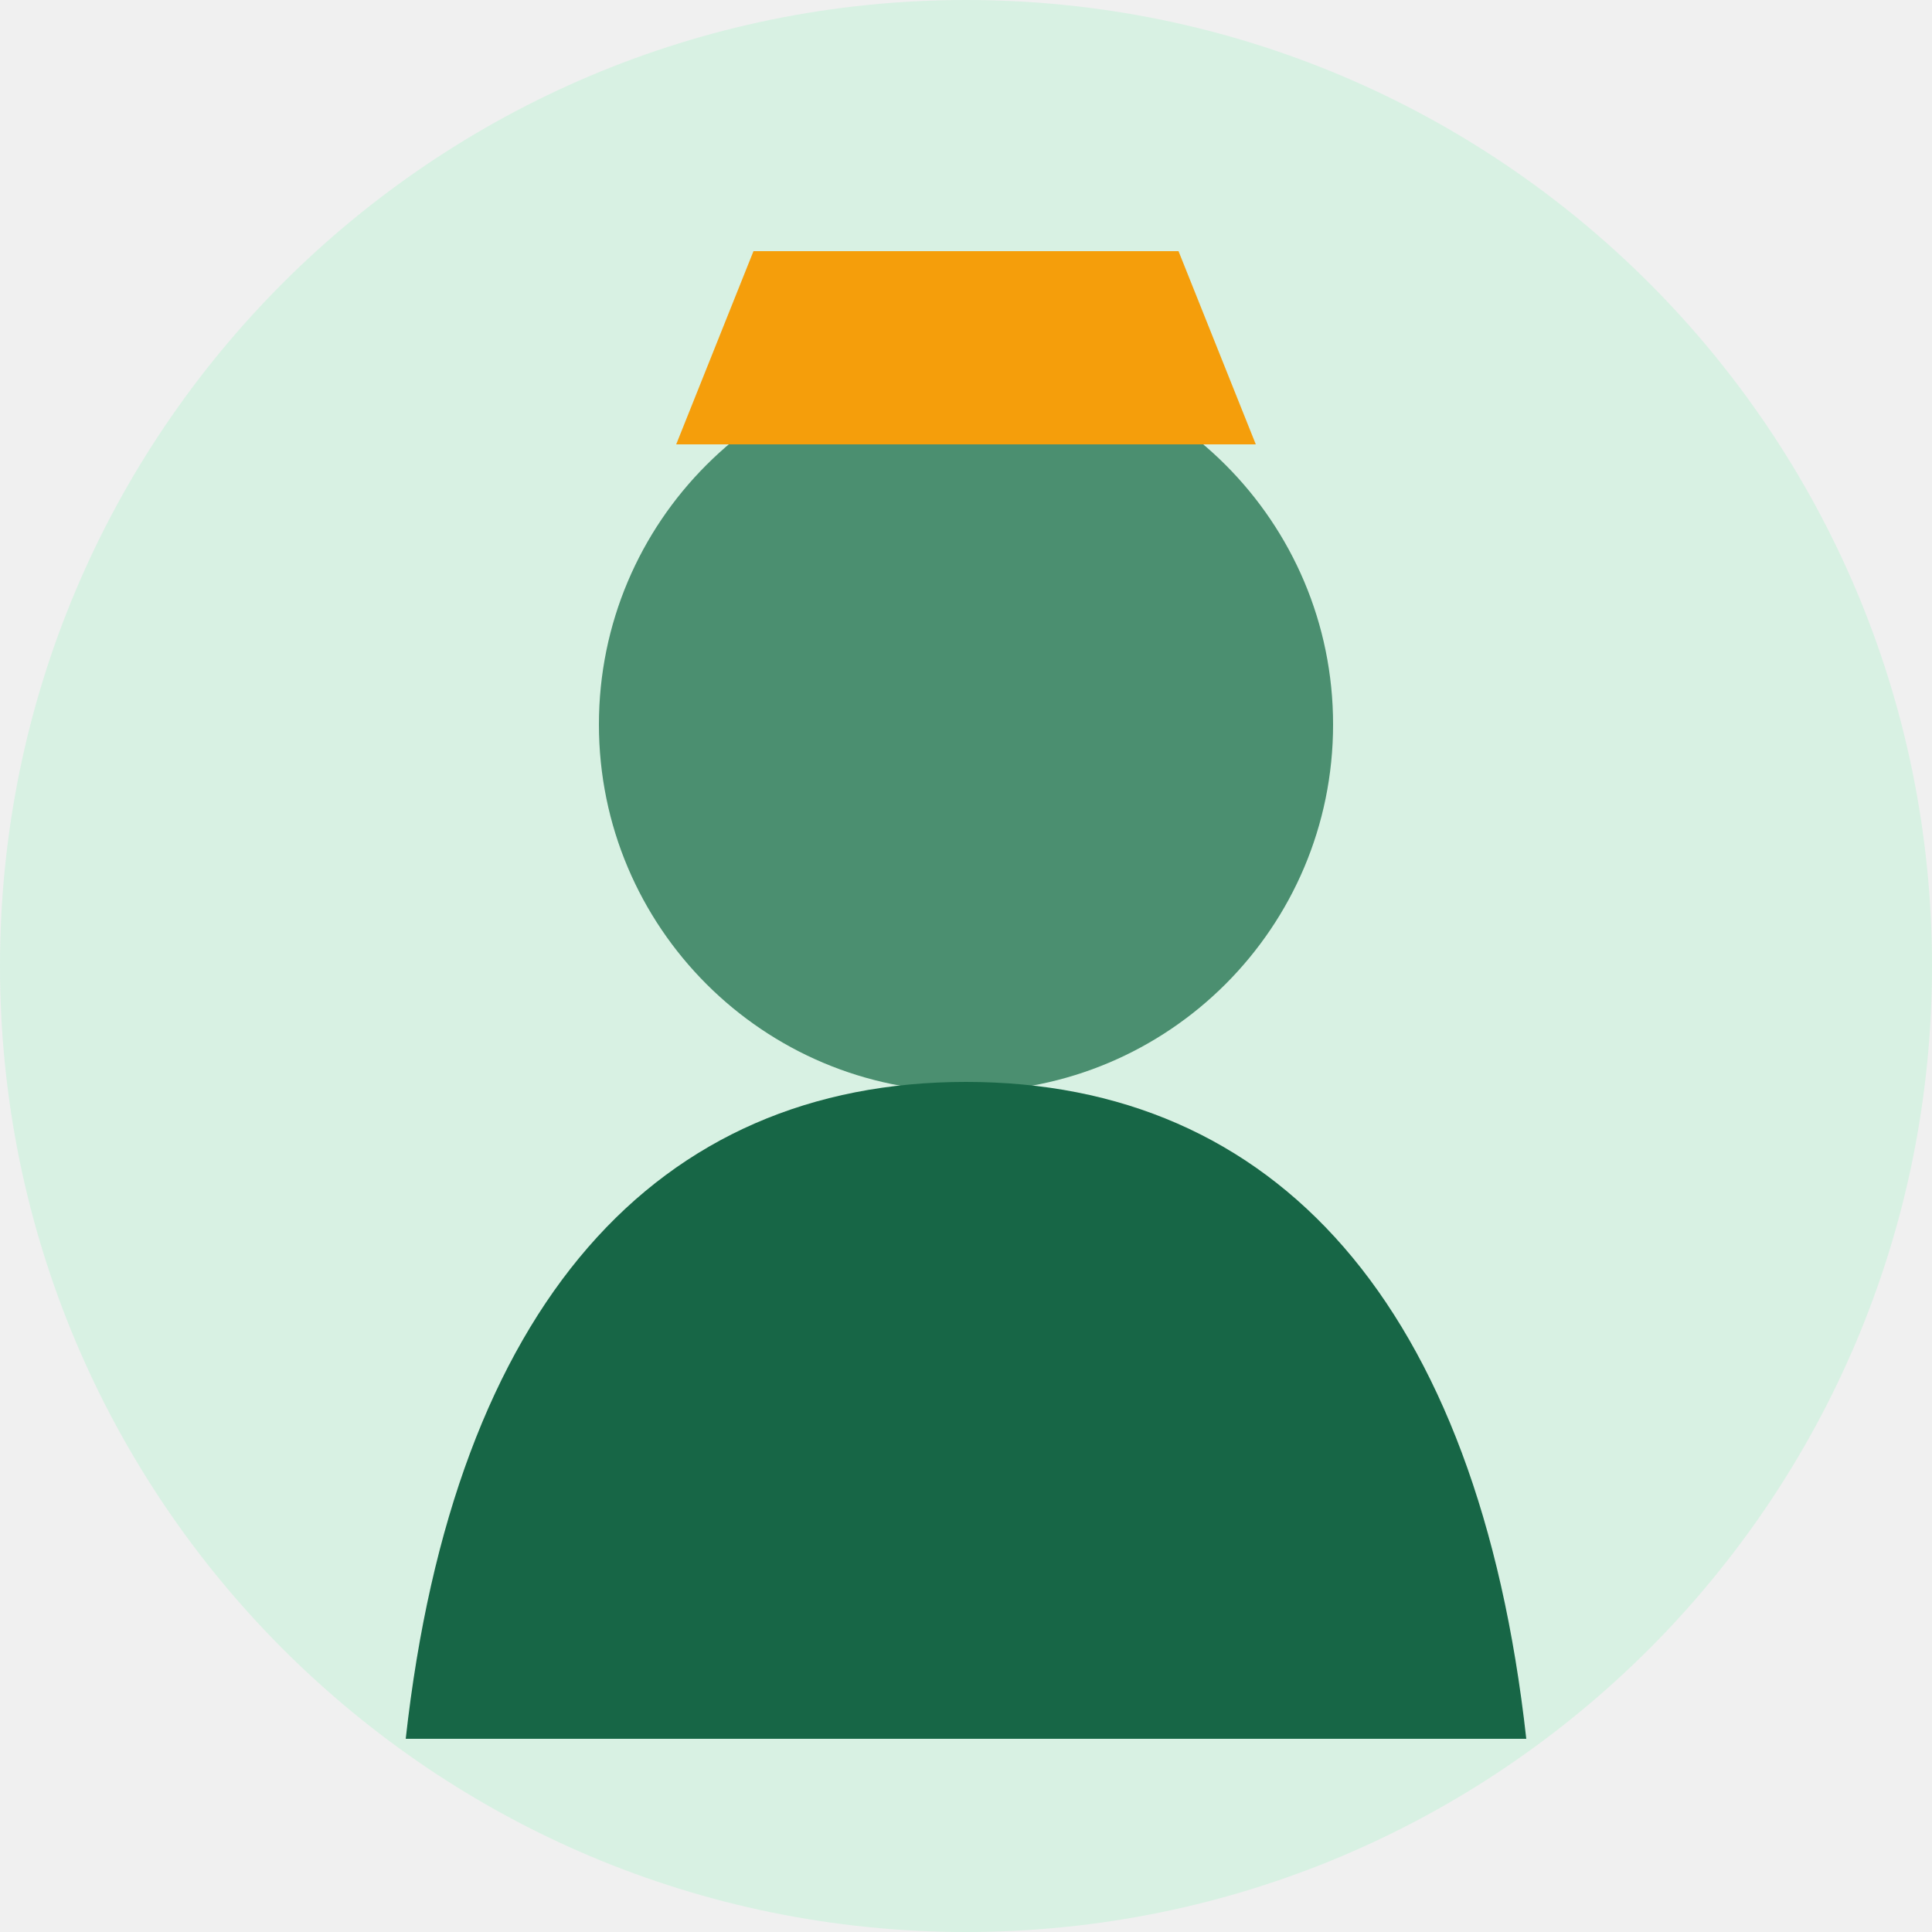
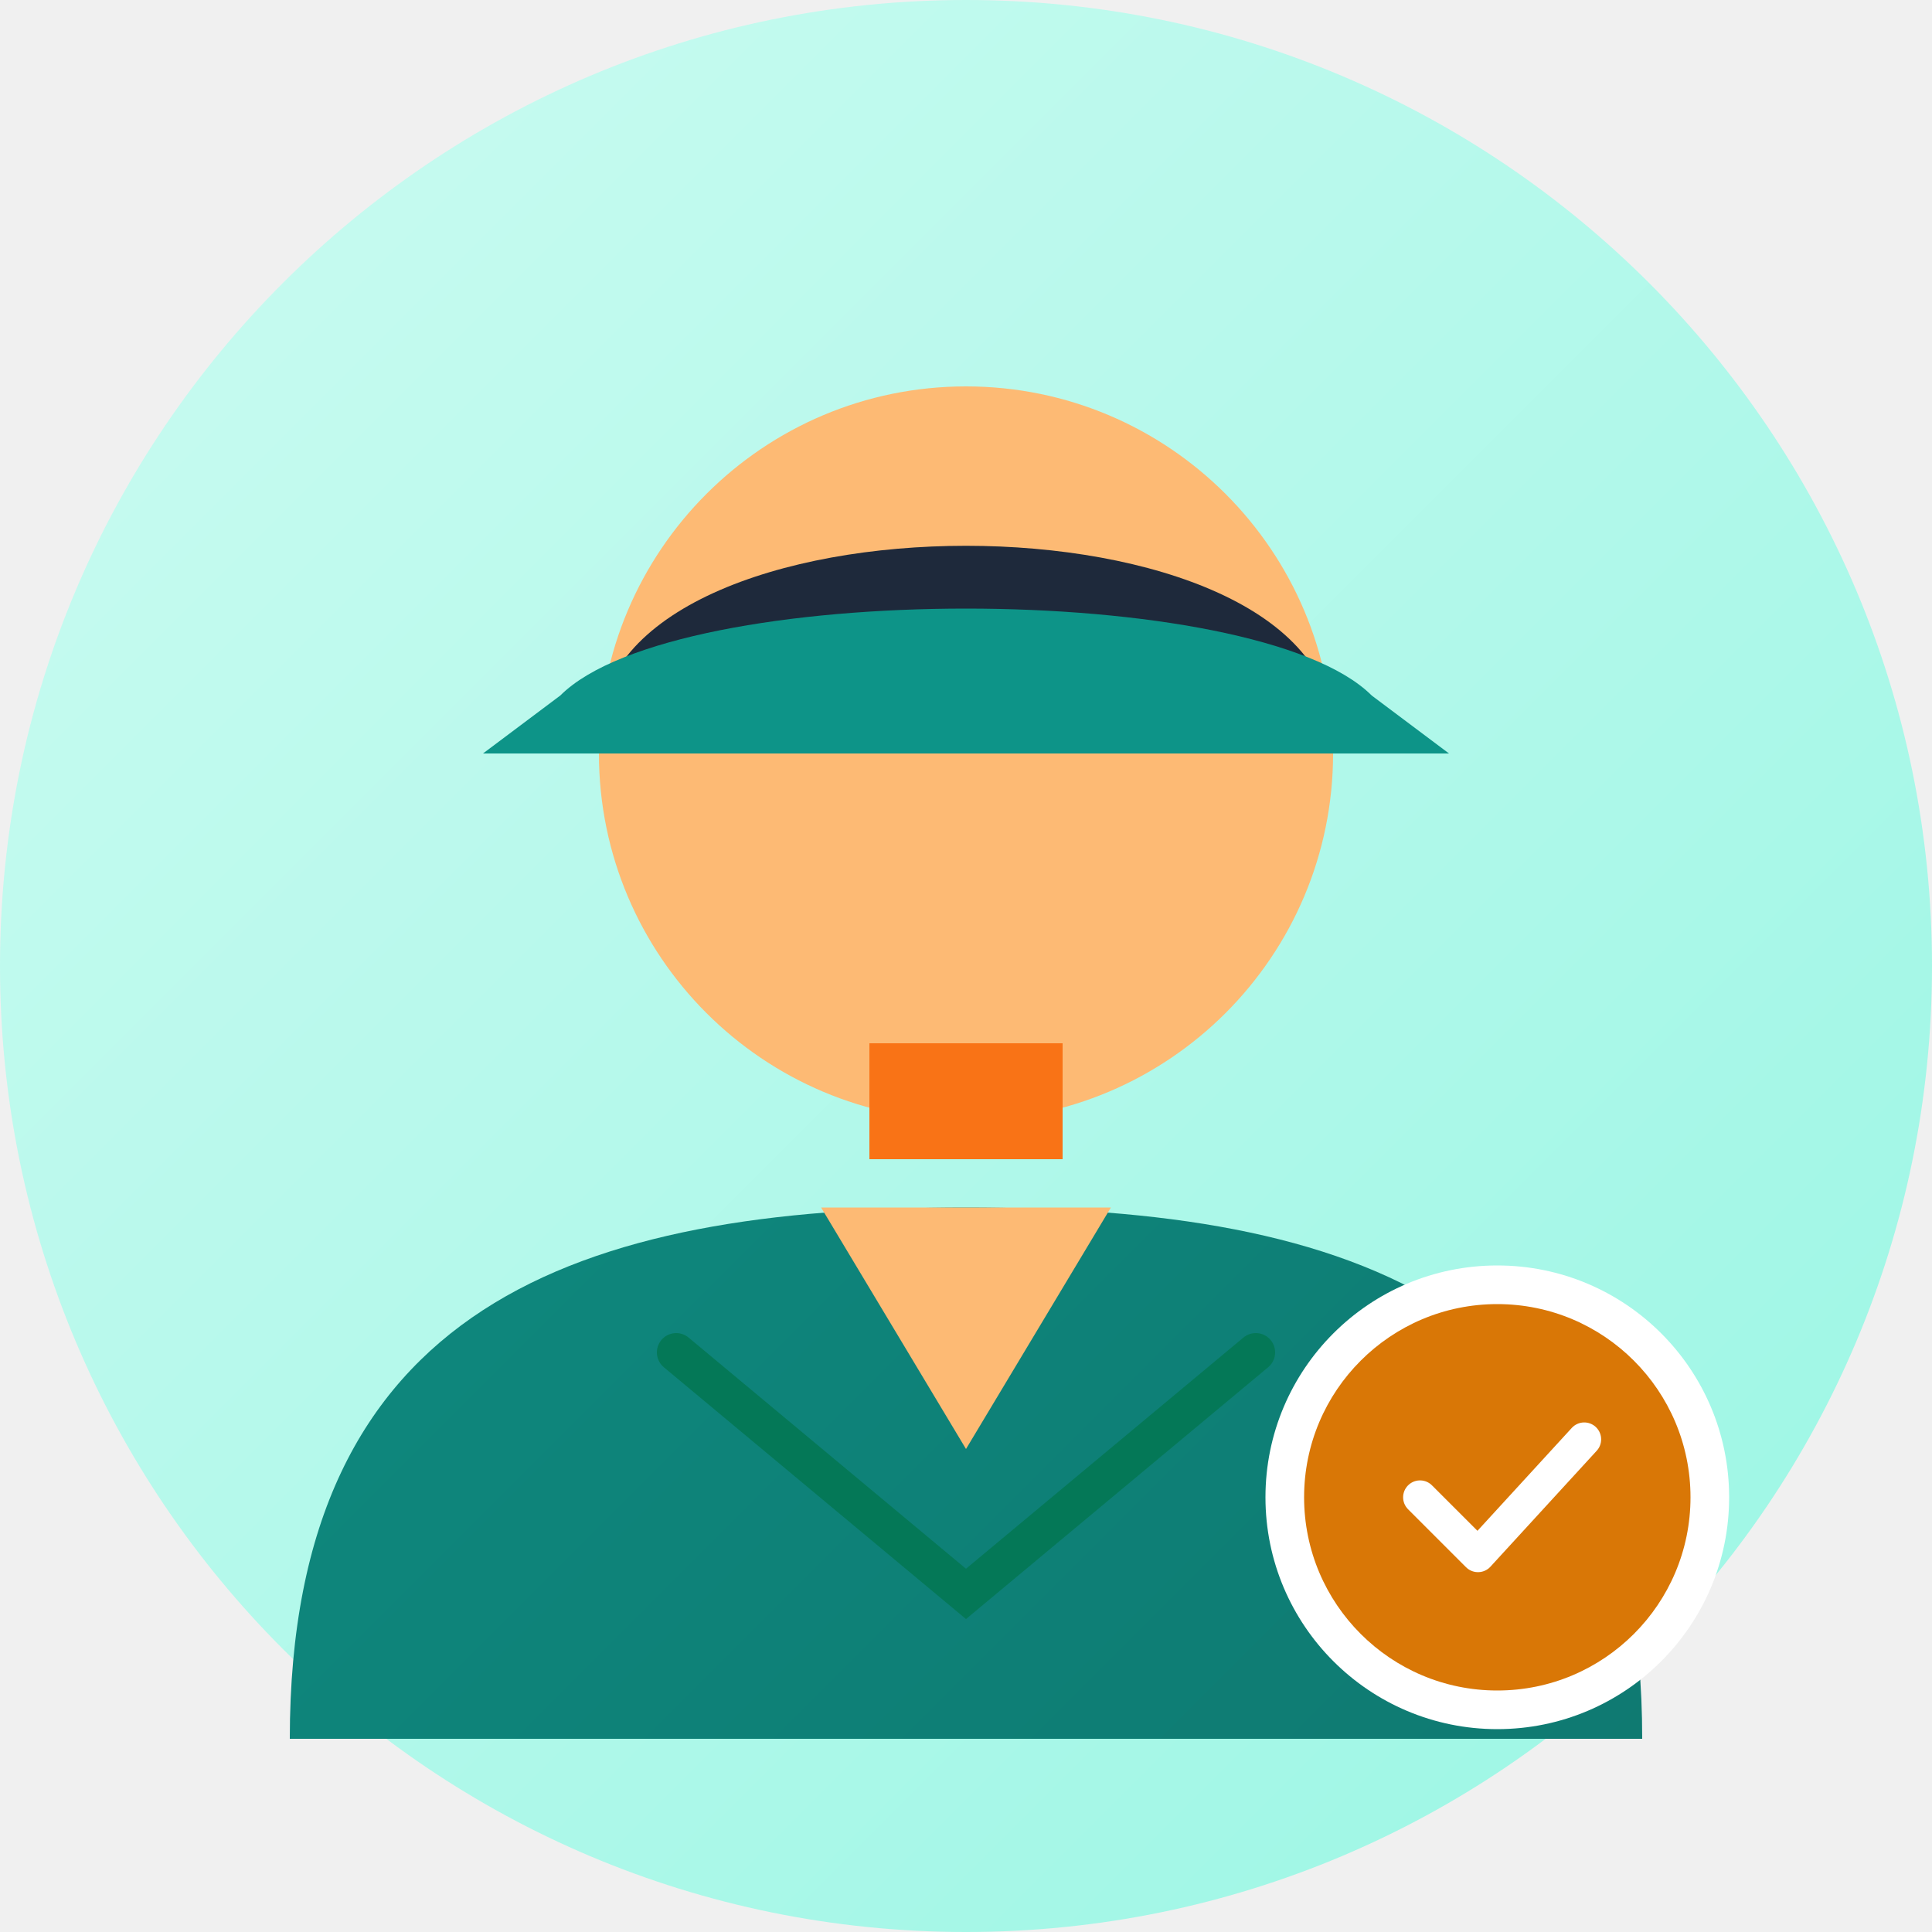
- <svg xmlns="http://www.w3.org/2000/svg" viewBox="0 0 200 200">
-   <rect width="200" height="200" rx="100" fill="#d8f1e3" />
-   <circle cx="100" cy="75" r="38" fill="#4b8f70" />
-   <path d="M42 180c5-45 26-68 58-68s53 23 58 68" fill="#176646" />
-   <path d="M70 46h60l-8-20H78z" fill="#f59e0b" />
+ <svg xmlns="http://www.w3.org/2000/svg" viewBox="0 0 200 200" fill="none">
+   <defs>
+     <linearGradient id="avatarBg" x1="0" y1="0" x2="200" y2="200" gradientUnits="userSpaceOnUse">
+       <stop offset="0%" stop-color="#ccfbf1" />
+       <stop offset="100%" stop-color="#99f6e4" />
+     </linearGradient>
+     <linearGradient id="shirtGrad" x1="0" y1="0" x2="200" y2="200" gradientUnits="userSpaceOnUse">
+       <stop offset="0%" stop-color="#0d9488" />
+       <stop offset="100%" stop-color="#0f766e" />
+     </linearGradient>
+     <linearGradient id="shieldGrad" x1="0" y1="0" x2="40" y2="40" gradientUnits="userSpaceOnUse">
+       <stop offset="0%" stop-color="#f59e0b" />
+       <stop offset="100%" stop-color="#d97706" />
+     </linearGradient>
+   </defs>
+   <circle cx="100" cy="100" r="100" fill="url(#avatarBg)" />
+   <circle cx="100" cy="78" r="38" fill="#fdba74" />
+   <path d="M 90 108 L 110 108 L 110 120 L 90 120 Z" fill="#f97316" />
+   <path d="M 62 76 C 62 50 138 50 138 76 C 138 65 62 65 62 76 Z" fill="#1e293b" />
+   <path d="M 58 72 C 70 60 130 60 142 72 L 150 78 L 50 78 Z" fill="#0d9488" />
+   <path d="M 30 180 C 30 135 60 125 100 125 C 140 125 170 135 170 180 Z" fill="url(#shirtGrad)" />
+   <path d="M 85 125 L 100 150 L 115 125 Z" fill="#fdba74" />
+   <path d="M 70 140 L 100 165 L 130 140" stroke="#047857" stroke-width="4" stroke-linecap="round" />
+   <circle cx="155" cy="155" r="24" fill="#ffffff" />
+   <circle cx="155" cy="155" r="20" fill="url(#shieldGrad)" />
+   <path d="M 147 155 L 153 161 L 164 149" stroke="#ffffff" stroke-width="3.5" stroke-linecap="round" stroke-linejoin="round" />
</svg>
